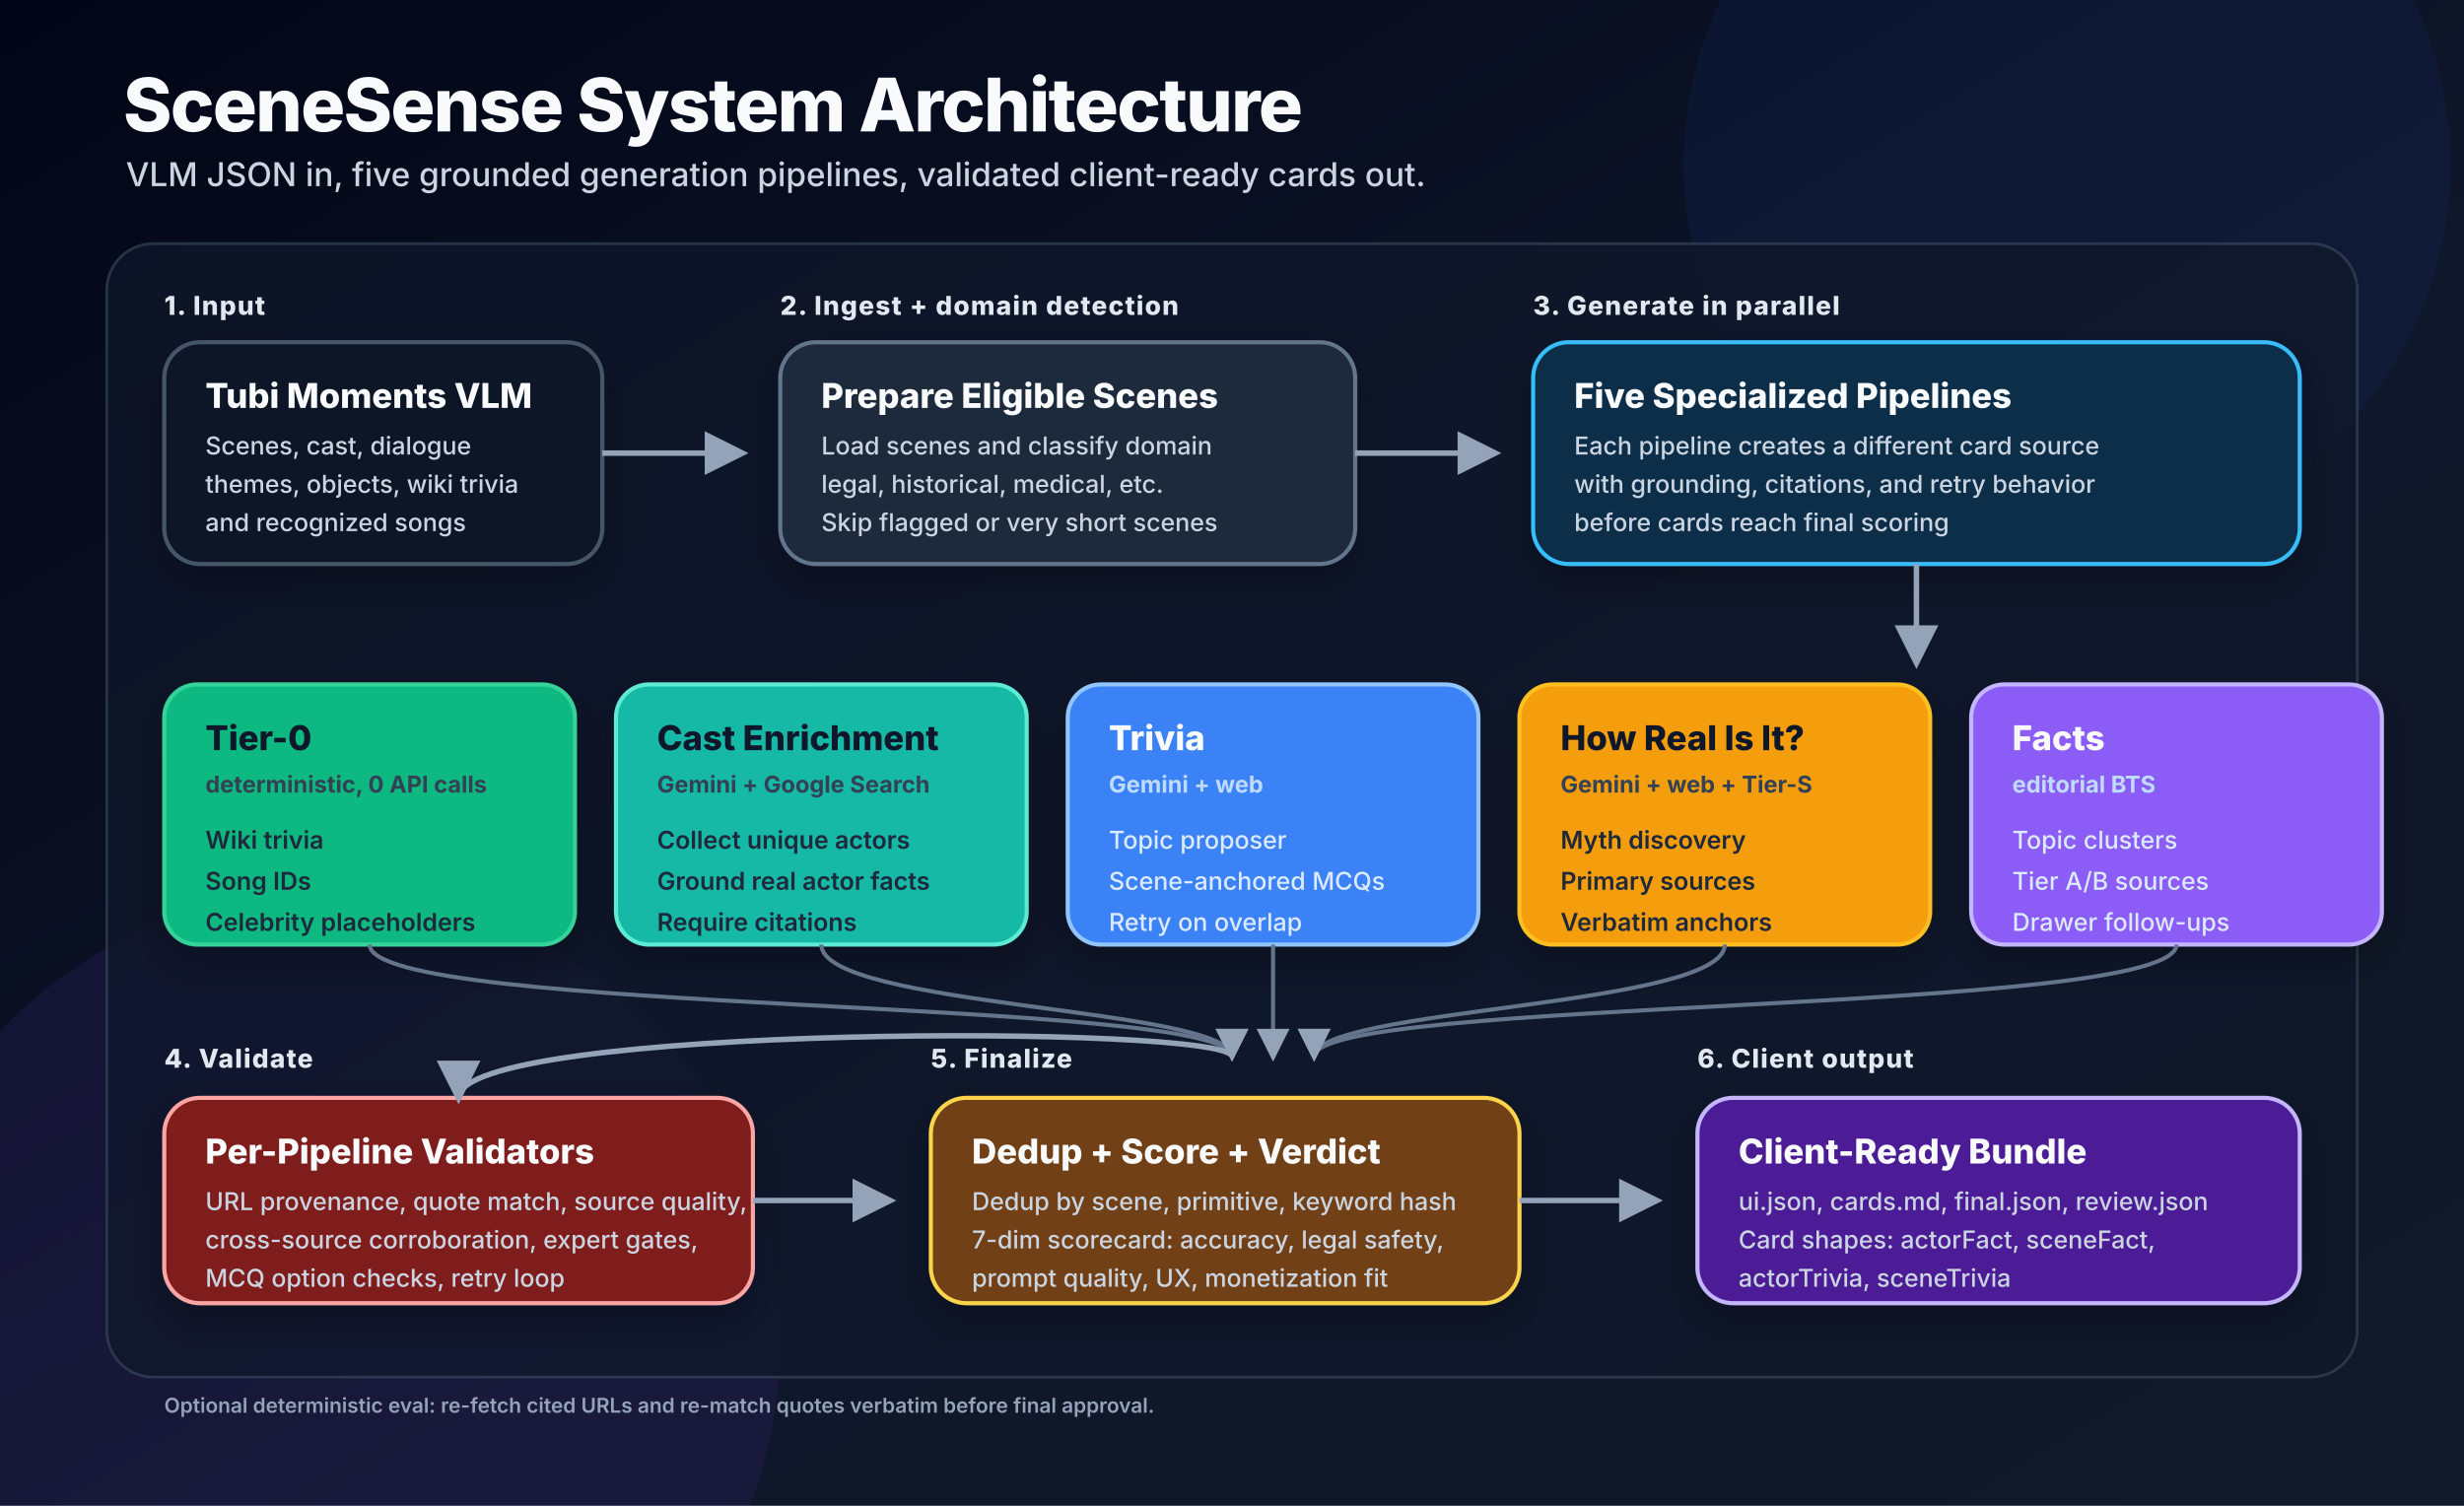
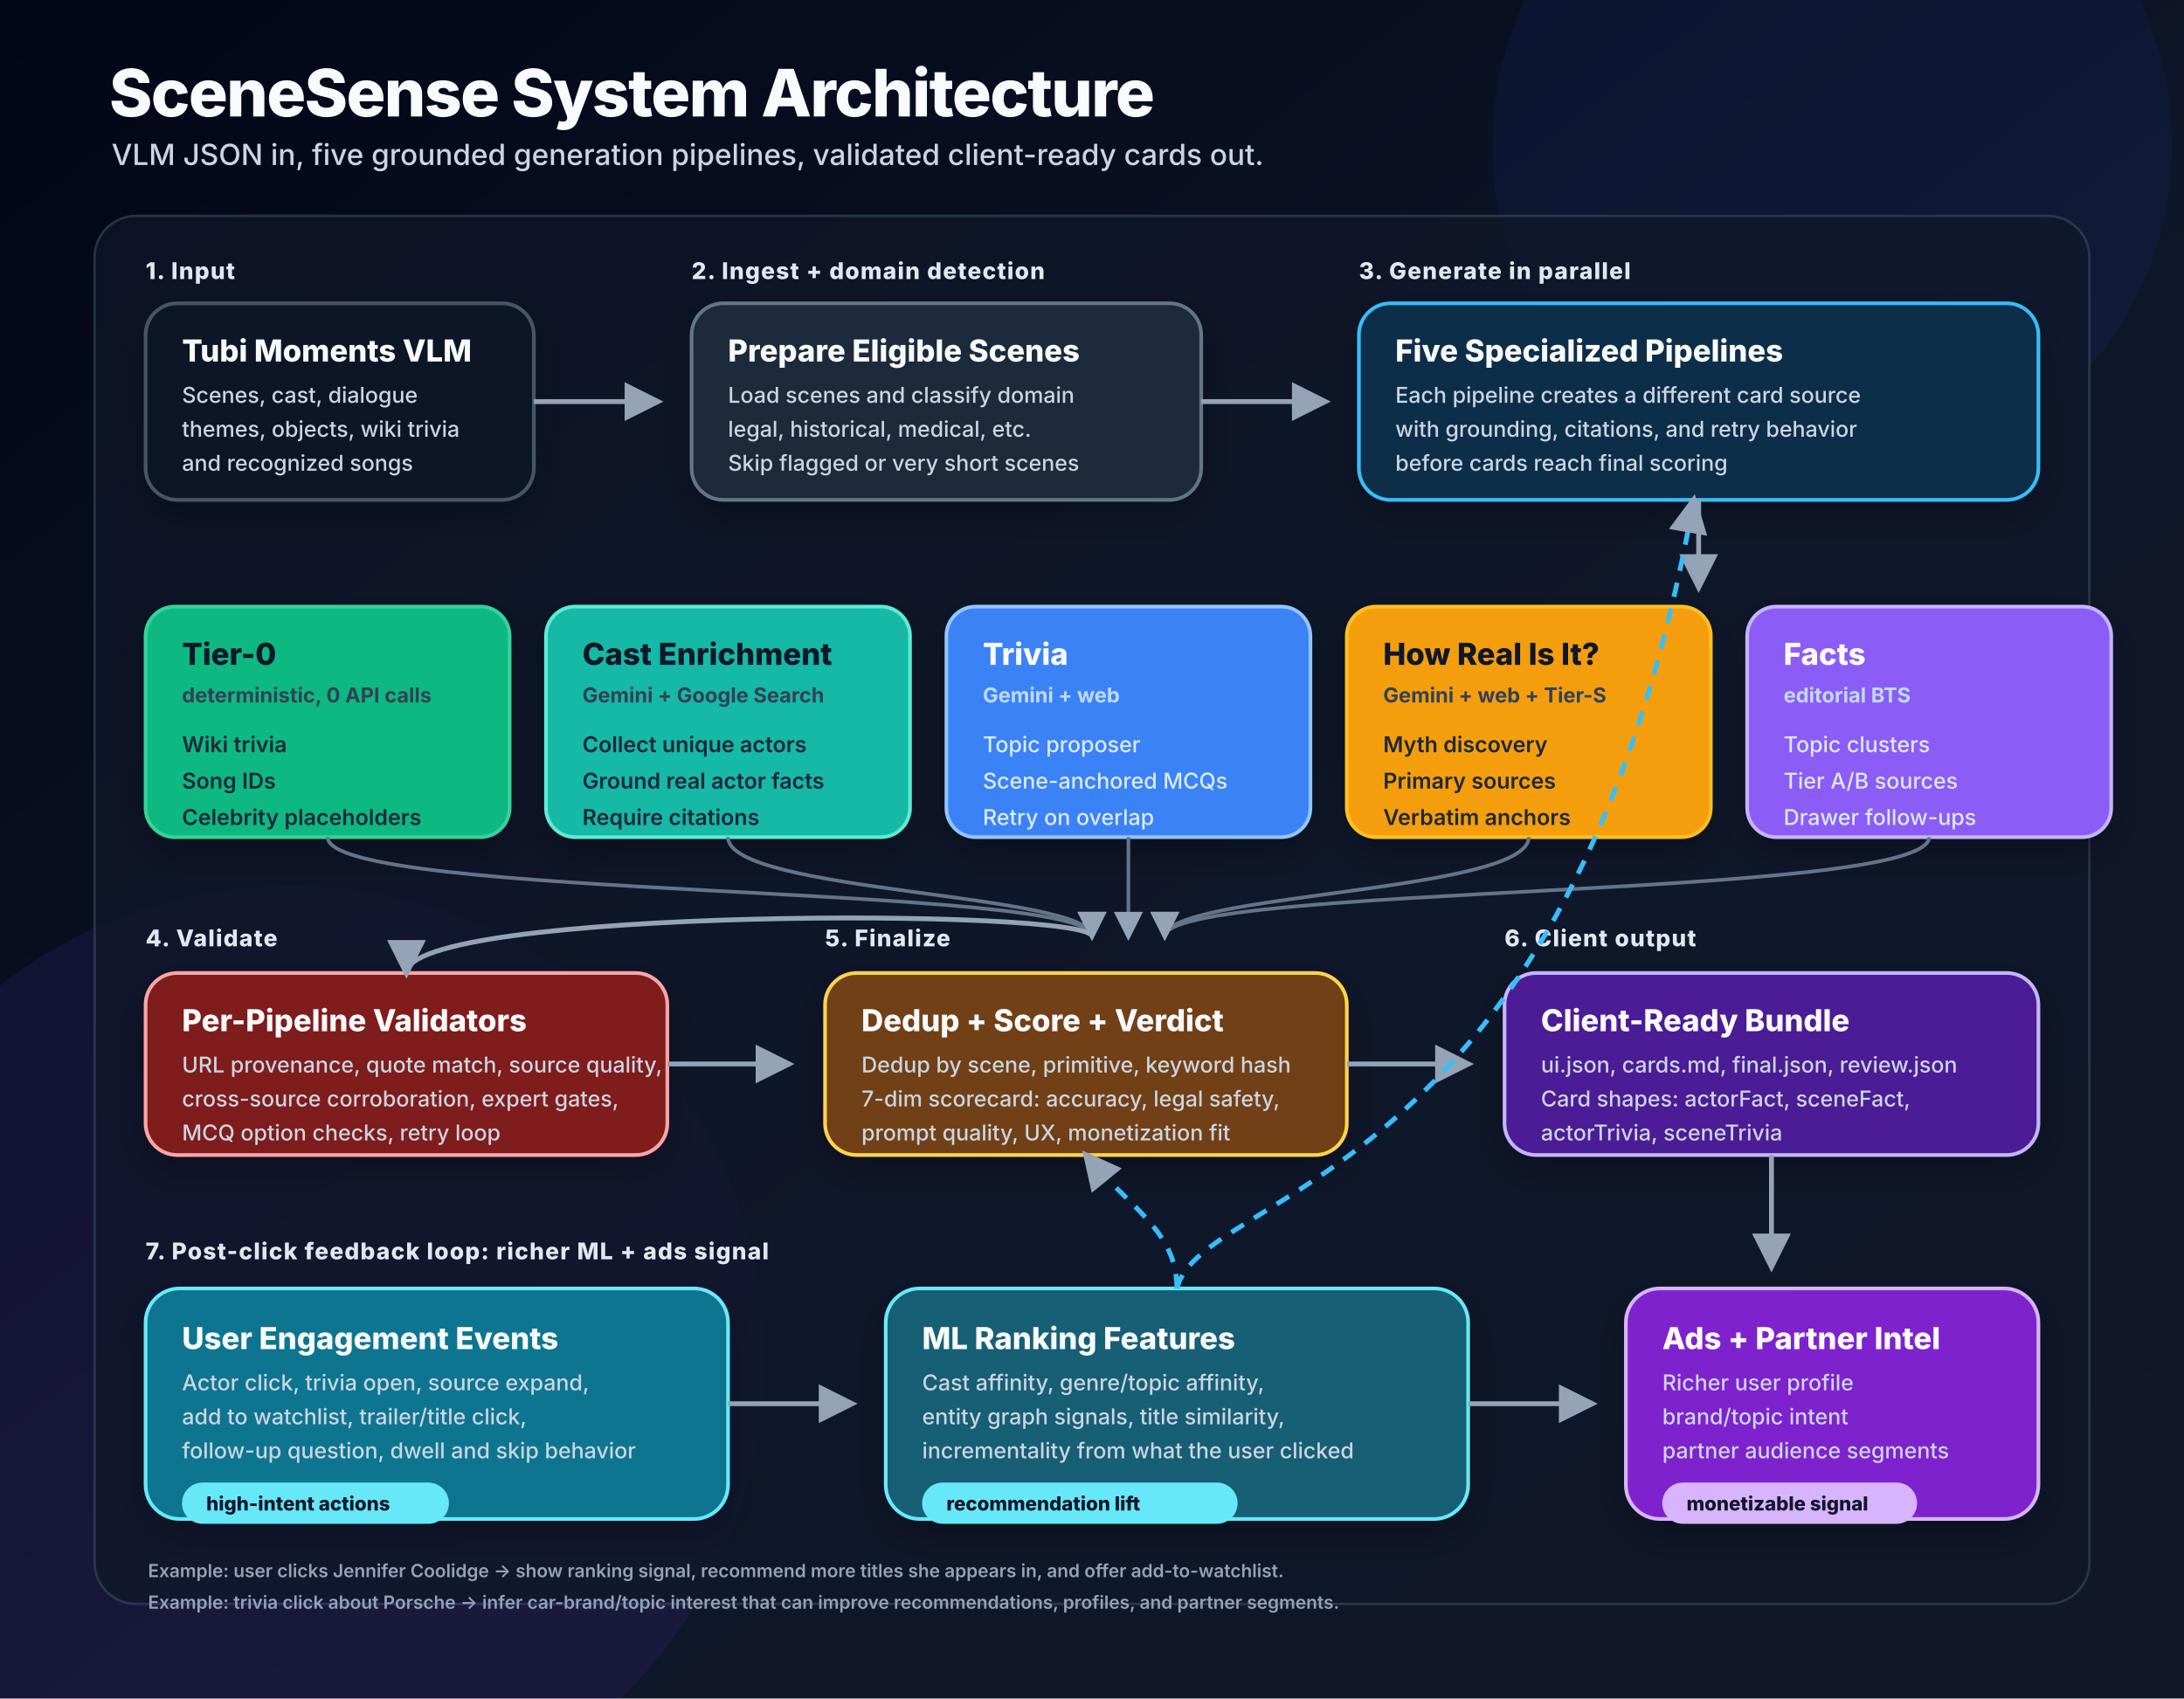
- <svg xmlns="http://www.w3.org/2000/svg" width="1800" height="1100" viewBox="0 0 1800 1100" role="img" aria-labelledby="title desc">
+ <svg xmlns="http://www.w3.org/2000/svg" width="1800" height="1400" viewBox="0 0 1800 1400" role="img" aria-labelledby="title desc">
  <defs>
    <linearGradient id="bg" x1="0" y1="0" x2="1" y2="1">
      <stop offset="0%" stop-color="#020617" />
      <stop offset="58%" stop-color="#0f172a" />
      <stop offset="100%" stop-color="#111827" />
    </linearGradient>
    <filter id="shadow" x="-20%" y="-20%" width="140%" height="140%">
      <feDropShadow dx="0" dy="12" stdDeviation="14" flood-color="#000000" flood-opacity="0.28" />
    </filter>
    <marker id="arrow" viewBox="0 0 10 10" refX="8.5" refY="5" markerWidth="8" markerHeight="8" orient="auto-start-reverse">
      <path d="M 0 0 L 10 5 L 0 10 z" fill="#94a3b8" />
    </marker>
    <style>
      .title { font: 800 54px Inter, ui-sans-serif, system-ui, -apple-system, BlinkMacSystemFont, "Segoe UI", sans-serif; fill: #f8fafc; letter-spacing: -1.2px; }
      .subtitle { font: 500 24px Inter, ui-sans-serif, system-ui, -apple-system, BlinkMacSystemFont, "Segoe UI", sans-serif; fill: #cbd5e1; }
      .stage-label { font: 800 19px Inter, ui-sans-serif, system-ui, -apple-system, BlinkMacSystemFont, "Segoe UI", sans-serif; fill: #e2e8f0; letter-spacing: .9px; text-transform: uppercase; }
      .box-title { font: 800 25px Inter, ui-sans-serif, system-ui, -apple-system, BlinkMacSystemFont, "Segoe UI", sans-serif; fill: #f8fafc; }
      .box-title-dark { font: 800 25px Inter, ui-sans-serif, system-ui, -apple-system, BlinkMacSystemFont, "Segoe UI", sans-serif; fill: #0f172a; }
      .box-subtitle { font: 700 17px Inter, ui-sans-serif, system-ui, -apple-system, BlinkMacSystemFont, "Segoe UI", sans-serif; fill: #bfdbfe; }
      .box-subtitle-dark { font: 700 17px Inter, ui-sans-serif, system-ui, -apple-system, BlinkMacSystemFont, "Segoe UI", sans-serif; fill: #334155; }
      .body { font: 500 18px Inter, ui-sans-serif, system-ui, -apple-system, BlinkMacSystemFont, "Segoe UI", sans-serif; fill: #dbeafe; }
      .body-muted { font: 500 18px Inter, ui-sans-serif, system-ui, -apple-system, BlinkMacSystemFont, "Segoe UI", sans-serif; fill: #cbd5e1; }
      .body-dark { font: 600 18px Inter, ui-sans-serif, system-ui, -apple-system, BlinkMacSystemFont, "Segoe UI", sans-serif; fill: #1e293b; }
      .small { font: 600 15px Inter, ui-sans-serif, system-ui, -apple-system, BlinkMacSystemFont, "Segoe UI", sans-serif; fill: #94a3b8; }
      .arrow { stroke: #94a3b8; stroke-width: 4; fill: none; marker-end: url(#arrow); }
      .thin-arrow { stroke: #64748b; stroke-width: 3; fill: none; marker-end: url(#arrow); }
+       .loop-arrow { stroke: #38bdf8; stroke-width: 4; fill: none; marker-end: url(#arrow); stroke-dasharray: 12 10; }
+       .pill { font: 800 16px Inter, ui-sans-serif, system-ui, -apple-system, BlinkMacSystemFont, "Segoe UI", sans-serif; fill: #0f172a; }
    </style>
  </defs>
-   <rect width="1800" height="1100" fill="url(#bg)" />
+   <rect width="1800" height="1400" fill="url(#bg)" />
  <circle cx="1510" cy="120" r="280" fill="#1d4ed8" opacity="0.08" />
-   <circle cx="240" cy="980" r="330" fill="#7c3aed" opacity="0.09" />
+   <circle cx="240" cy="1120" r="390" fill="#7c3aed" opacity="0.09" />
  <text x="90" y="96" class="title">SceneSense System Architecture</text>
  <text x="92" y="136" class="subtitle">VLM JSON in, five grounded generation pipelines, validated client-ready cards out.</text>
-   <rect x="78" y="178" width="1644" height="828" rx="34" fill="#0f172a" opacity="0.74" stroke="#334155" stroke-width="2" />
+   <rect x="78" y="178" width="1644" height="1144" rx="34" fill="#0f172a" opacity="0.74" stroke="#334155" stroke-width="2" />
  <text x="120" y="230" class="stage-label">1. Input</text>
  <rect x="120" y="250" width="320" height="162" rx="26" fill="#111827" stroke="#475569" stroke-width="3" filter="url(#shadow)" />
  <text x="150" y="298" class="box-title">Tubi Moments VLM</text>
  <text x="150" y="332" class="body-muted">Scenes, cast, dialogue</text>
  <text x="150" y="360" class="body-muted">themes, objects, wiki trivia</text>
  <text x="150" y="388" class="body-muted">and recognized songs</text>
  <path class="arrow" d="M 440 331 C 486 331, 500 331, 542 331" />
  <text x="570" y="230" class="stage-label">2. Ingest + domain detection</text>
  <rect x="570" y="250" width="420" height="162" rx="26" fill="#1e293b" stroke="#64748b" stroke-width="3" filter="url(#shadow)" />
  <text x="600" y="298" class="box-title">Prepare Eligible Scenes</text>
  <text x="600" y="332" class="body-muted">Load scenes and classify domain</text>
  <text x="600" y="360" class="body-muted">legal, historical, medical, etc.</text>
  <text x="600" y="388" class="body-muted">Skip flagged or very short scenes</text>
  <path class="arrow" d="M 990 331 C 1032 331, 1050 331, 1092 331" />
  <text x="1120" y="230" class="stage-label">3. Generate in parallel</text>
  <rect x="1120" y="250" width="560" height="162" rx="26" fill="#082f49" stroke="#38bdf8" stroke-width="3" filter="url(#shadow)" />
  <text x="1150" y="298" class="box-title">Five Specialized Pipelines</text>
  <text x="1150" y="332" class="body-muted">Each pipeline creates a different card source</text>
  <text x="1150" y="360" class="body-muted">with grounding, citations, and retry behavior</text>
  <text x="1150" y="388" class="body-muted">before cards reach final scoring</text>
  <path class="arrow" d="M 1400 412 C 1400 448, 1400 448, 1400 484" />
  <rect x="120" y="500" width="300" height="190" rx="24" fill="#10b981" stroke="#34d399" stroke-width="3" filter="url(#shadow)" />
  <text x="150" y="548" class="box-title-dark">Tier-0</text>
  <text x="150" y="579" class="box-subtitle-dark">deterministic, 0 API calls</text>
  <text x="150" y="620" class="body-dark">Wiki trivia</text>
  <text x="150" y="650" class="body-dark">Song IDs</text>
  <text x="150" y="680" class="body-dark">Celebrity placeholders</text>
  <rect x="450" y="500" width="300" height="190" rx="24" fill="#14b8a6" stroke="#5eead4" stroke-width="3" filter="url(#shadow)" />
  <text x="480" y="548" class="box-title-dark">Cast Enrichment</text>
  <text x="480" y="579" class="box-subtitle-dark">Gemini + Google Search</text>
  <text x="480" y="620" class="body-dark">Collect unique actors</text>
  <text x="480" y="650" class="body-dark">Ground real actor facts</text>
  <text x="480" y="680" class="body-dark">Require citations</text>
  <rect x="780" y="500" width="300" height="190" rx="24" fill="#3b82f6" stroke="#93c5fd" stroke-width="3" filter="url(#shadow)" />
  <text x="810" y="548" class="box-title">Trivia</text>
  <text x="810" y="579" class="box-subtitle">Gemini + web</text>
  <text x="810" y="620" class="body">Topic proposer</text>
  <text x="810" y="650" class="body">Scene-anchored MCQs</text>
  <text x="810" y="680" class="body">Retry on overlap</text>
  <rect x="1110" y="500" width="300" height="190" rx="24" fill="#f59e0b" stroke="#fbbf24" stroke-width="3" filter="url(#shadow)" />
  <text x="1140" y="548" class="box-title-dark">How Real Is It?</text>
  <text x="1140" y="579" class="box-subtitle-dark">Gemini + web + Tier-S</text>
  <text x="1140" y="620" class="body-dark">Myth discovery</text>
  <text x="1140" y="650" class="body-dark">Primary sources</text>
  <text x="1140" y="680" class="body-dark">Verbatim anchors</text>
  <rect x="1440" y="500" width="300" height="190" rx="24" fill="#8b5cf6" stroke="#c4b5fd" stroke-width="3" filter="url(#shadow)" />
  <text x="1470" y="548" class="box-title">Facts</text>
  <text x="1470" y="579" class="box-subtitle">editorial BTS</text>
  <text x="1470" y="620" class="body">Topic clusters</text>
  <text x="1470" y="650" class="body">Tier A/B sources</text>
  <text x="1470" y="680" class="body">Drawer follow-ups</text>
  <path class="thin-arrow" d="M 270 690 C 270 742, 900 728, 900 772" />
  <path class="thin-arrow" d="M 600 690 C 600 736, 900 736, 900 772" />
  <path class="thin-arrow" d="M 930 690 C 930 725, 930 738, 930 772" />
  <path class="thin-arrow" d="M 1260 690 C 1260 736, 960 736, 960 772" />
  <path class="thin-arrow" d="M 1590 690 C 1590 742, 960 728, 960 772" />
  <text x="120" y="780" class="stage-label">4. Validate</text>
  <rect x="120" y="802" width="430" height="150" rx="26" fill="#7f1d1d" stroke="#fca5a5" stroke-width="3" filter="url(#shadow)" />
  <text x="150" y="850" class="box-title">Per-Pipeline Validators</text>
  <text x="150" y="884" class="body-muted">URL provenance, quote match, source quality,</text>
  <text x="150" y="912" class="body-muted">cross-source corroboration, expert gates,</text>
  <text x="150" y="940" class="body-muted">MCQ option checks, retry loop</text>
  <path class="arrow" d="M 550 877 C 590 877, 610 877, 650 877" />
  <text x="680" y="780" class="stage-label">5. Finalize</text>
  <rect x="680" y="802" width="430" height="150" rx="26" fill="#713f12" stroke="#fcd34d" stroke-width="3" filter="url(#shadow)" />
  <text x="710" y="850" class="box-title">Dedup + Score + Verdict</text>
  <text x="710" y="884" class="body-muted">Dedup by scene, primitive, keyword hash</text>
  <text x="710" y="912" class="body-muted">7-dim scorecard: accuracy, legal safety,</text>
  <text x="710" y="940" class="body-muted">prompt quality, UX, monetization fit</text>
  <path class="arrow" d="M 1110 877 C 1150 877, 1170 877, 1210 877" />
  <text x="1240" y="780" class="stage-label">6. Client output</text>
  <rect x="1240" y="802" width="440" height="150" rx="26" fill="#4c1d95" stroke="#c4b5fd" stroke-width="3" filter="url(#shadow)" />
  <text x="1270" y="850" class="box-title">Client-Ready Bundle</text>
  <text x="1270" y="884" class="body-muted">ui.json, cards.md, final.json, review.json</text>
  <text x="1270" y="912" class="body-muted">Card shapes: actorFact, sceneFact,</text>
  <text x="1270" y="940" class="body-muted">actorTrivia, sceneTrivia</text>
  <path class="arrow" d="M 900 772 C 900 748, 335 748, 335 802" />
-   <text x="120" y="1032" class="small">Optional deterministic eval: re-fetch cited URLs and re-match quotes verbatim before final approval.</text>
+   <path class="arrow" d="M 1460 952 C 1460 990, 1460 1006, 1460 1044" />
+   <text x="120" y="1038" class="stage-label">7. Post-click feedback loop: richer ML + ads signal</text>
+   <rect x="120" y="1062" width="480" height="190" rx="28" fill="#0e7490" stroke="#67e8f9" stroke-width="3" filter="url(#shadow)" />
+   <text x="150" y="1112" class="box-title">User Engagement Events</text>
+   <text x="150" y="1146" class="body-muted">Actor click, trivia open, source expand,</text>
+   <text x="150" y="1174" class="body-muted">add to watchlist, trailer/title click,</text>
+   <text x="150" y="1202" class="body-muted">follow-up question, dwell and skip behavior</text>
+   <rect x="150" y="1222" width="220" height="34" rx="17" fill="#67e8f9" />
+   <text x="170" y="1245" class="pill">high-intent actions</text>
+   <path class="arrow" d="M 600 1157 C 640 1157, 662 1157, 702 1157" />
+   <rect x="730" y="1062" width="480" height="190" rx="28" fill="#155e75" stroke="#67e8f9" stroke-width="3" filter="url(#shadow)" />
+   <text x="760" y="1112" class="box-title">ML Ranking Features</text>
+   <text x="760" y="1146" class="body-muted">Cast affinity, genre/topic affinity,</text>
+   <text x="760" y="1174" class="body-muted">entity graph signals, title similarity,</text>
+   <text x="760" y="1202" class="body-muted">incrementality from what the user clicked</text>
+   <rect x="760" y="1222" width="260" height="34" rx="17" fill="#67e8f9" />
+   <text x="780" y="1245" class="pill">recommendation lift</text>
+   <path class="arrow" d="M 1210 1157 C 1250 1157, 1272 1157, 1312 1157" />
+   <rect x="1340" y="1062" width="340" height="190" rx="28" fill="#7e22ce" stroke="#d8b4fe" stroke-width="3" filter="url(#shadow)" />
+   <text x="1370" y="1112" class="box-title">Ads + Partner Intel</text>
+   <text x="1370" y="1146" class="body-muted">Richer user profile</text>
+   <text x="1370" y="1174" class="body-muted">brand/topic intent</text>
+   <text x="1370" y="1202" class="body-muted">partner audience segments</text>
+   <rect x="1370" y="1222" width="210" height="34" rx="17" fill="#d8b4fe" />
+   <text x="1390" y="1245" class="pill">monetizable signal</text>
+   <path class="loop-arrow" d="M 970 1062 C 970 1014, 930 995, 895 952" />
+   <path class="loop-arrow" d="M 970 1062 C 990 980, 1295 980, 1396 412" />
+   <text x="122" y="1300" class="small">Example: user clicks Jennifer Coolidge -&gt; show ranking signal, recommend more titles she appears in, and offer add-to-watchlist.</text>
+   <text x="122" y="1326" class="small">Example: trivia click about Porsche -&gt; infer car-brand/topic interest that can improve recommendations, profiles, and partner segments.</text>
</svg>
